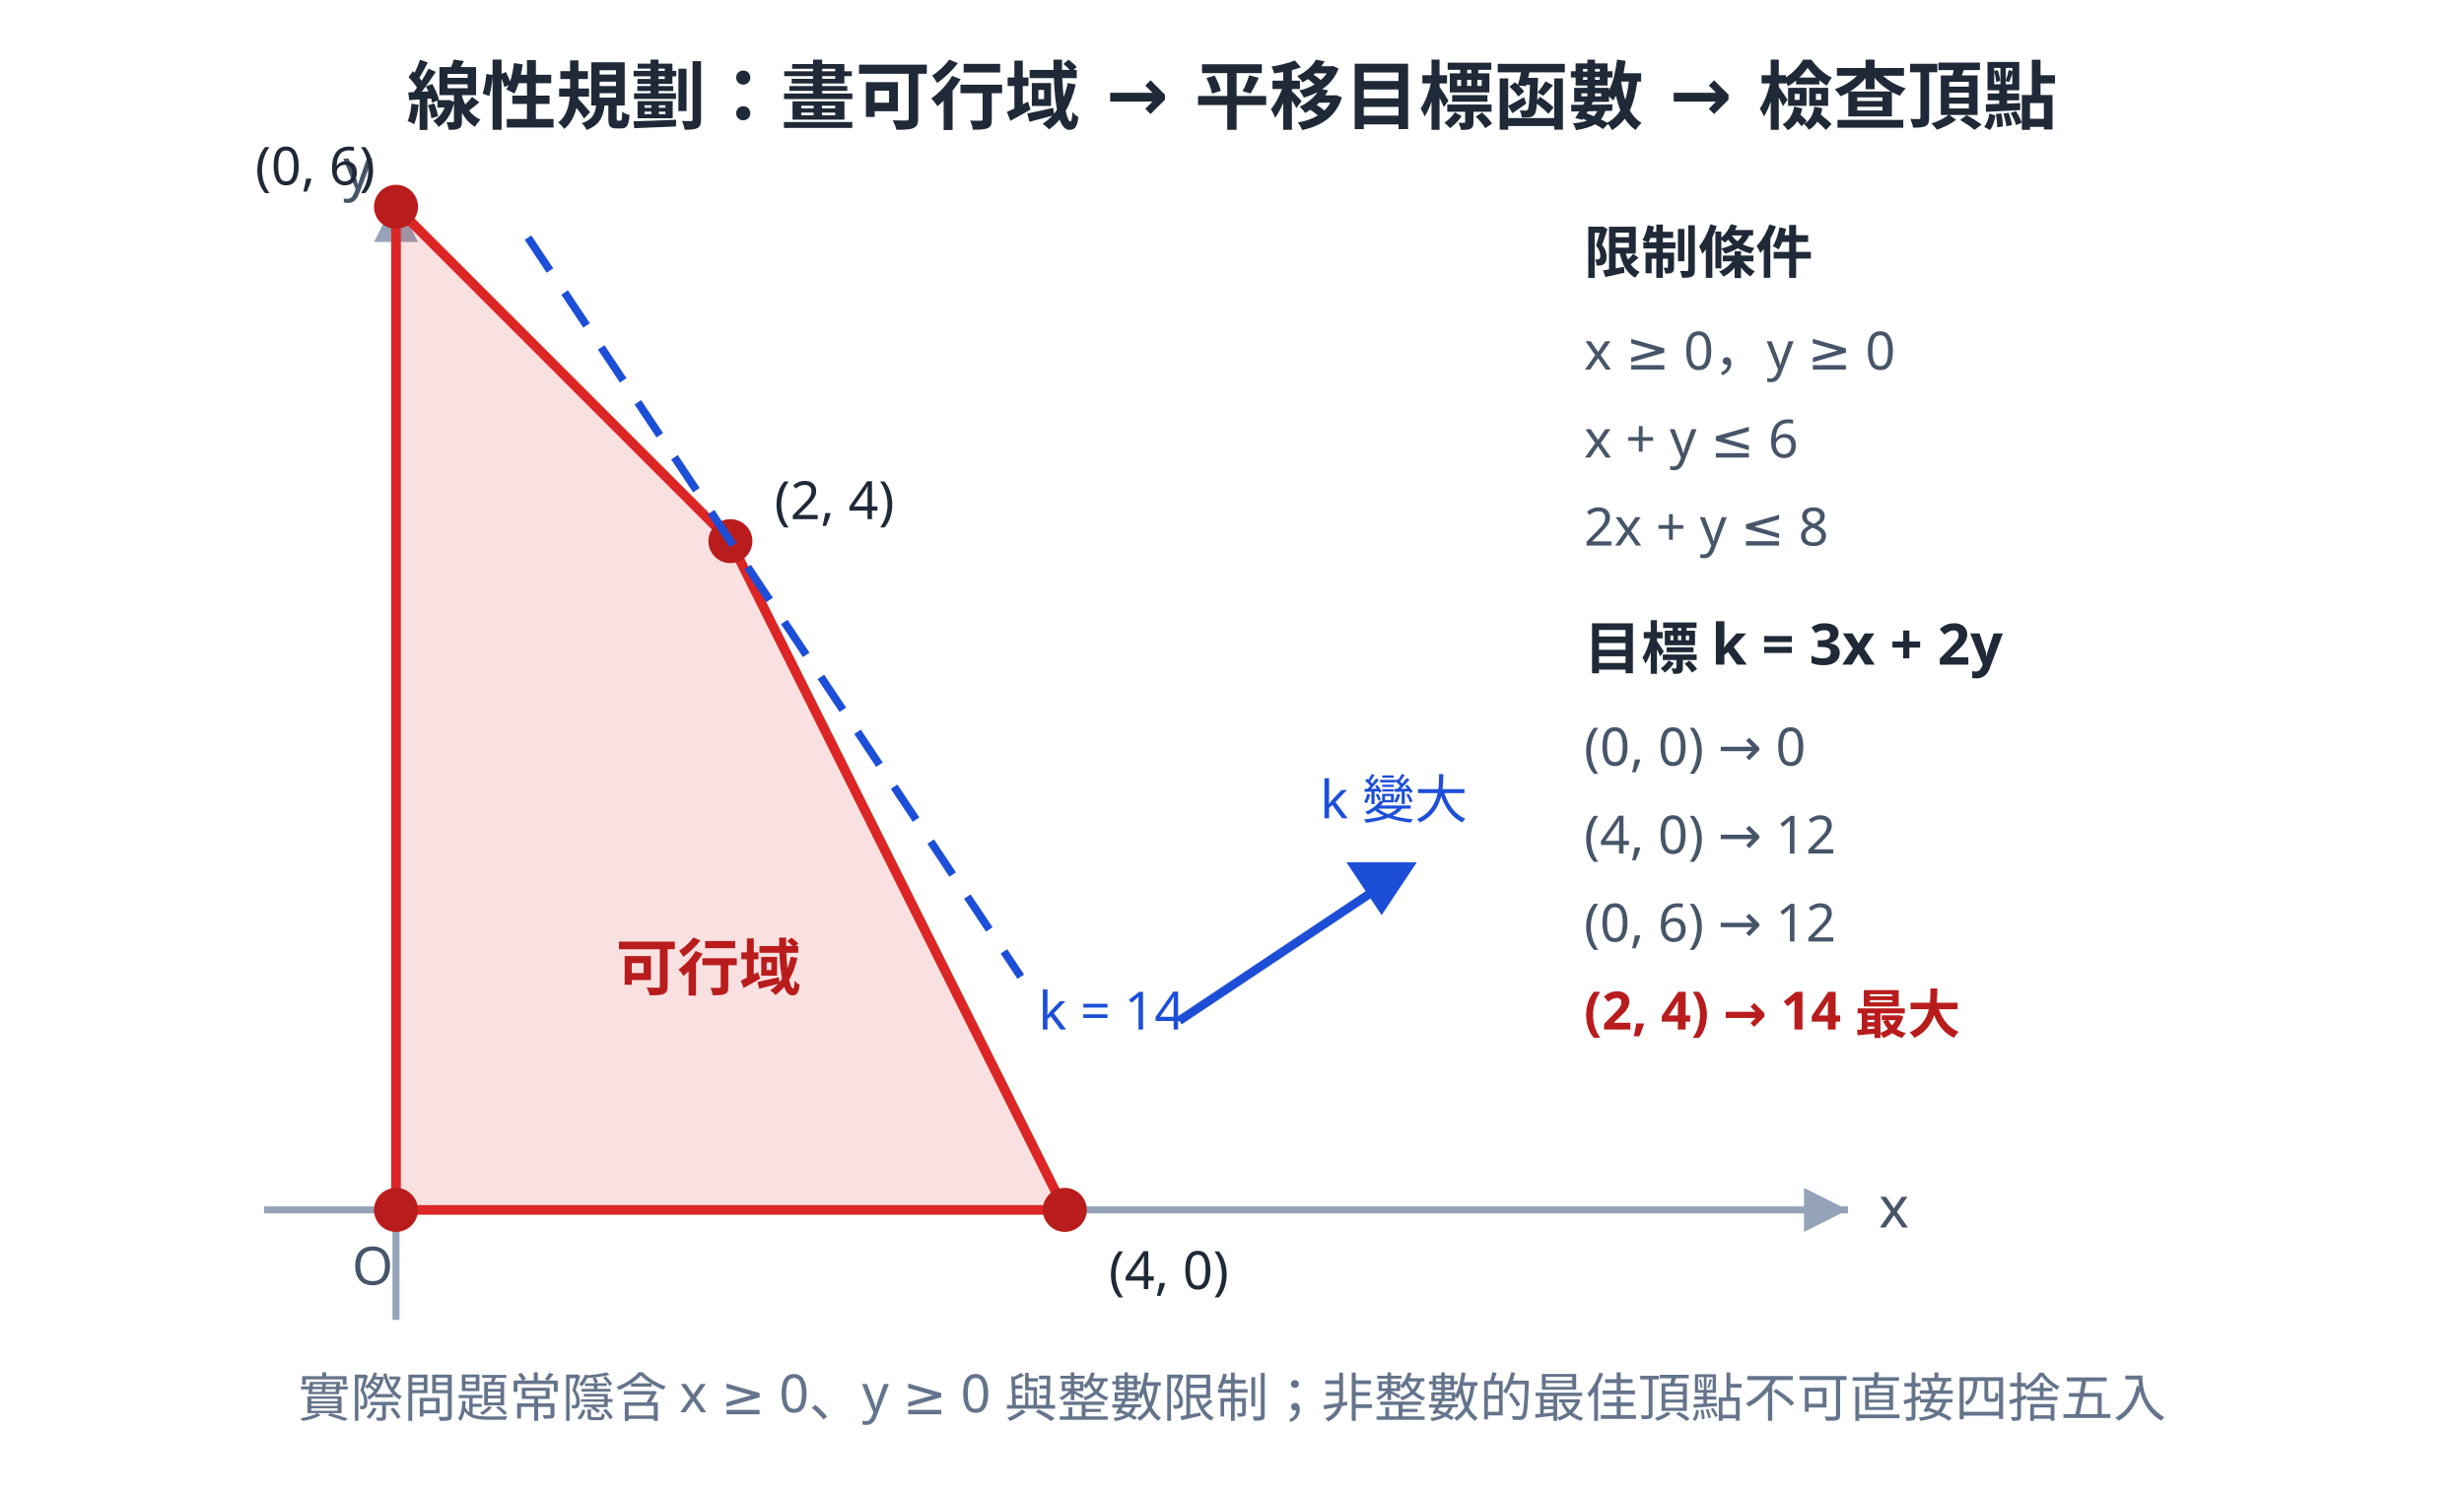
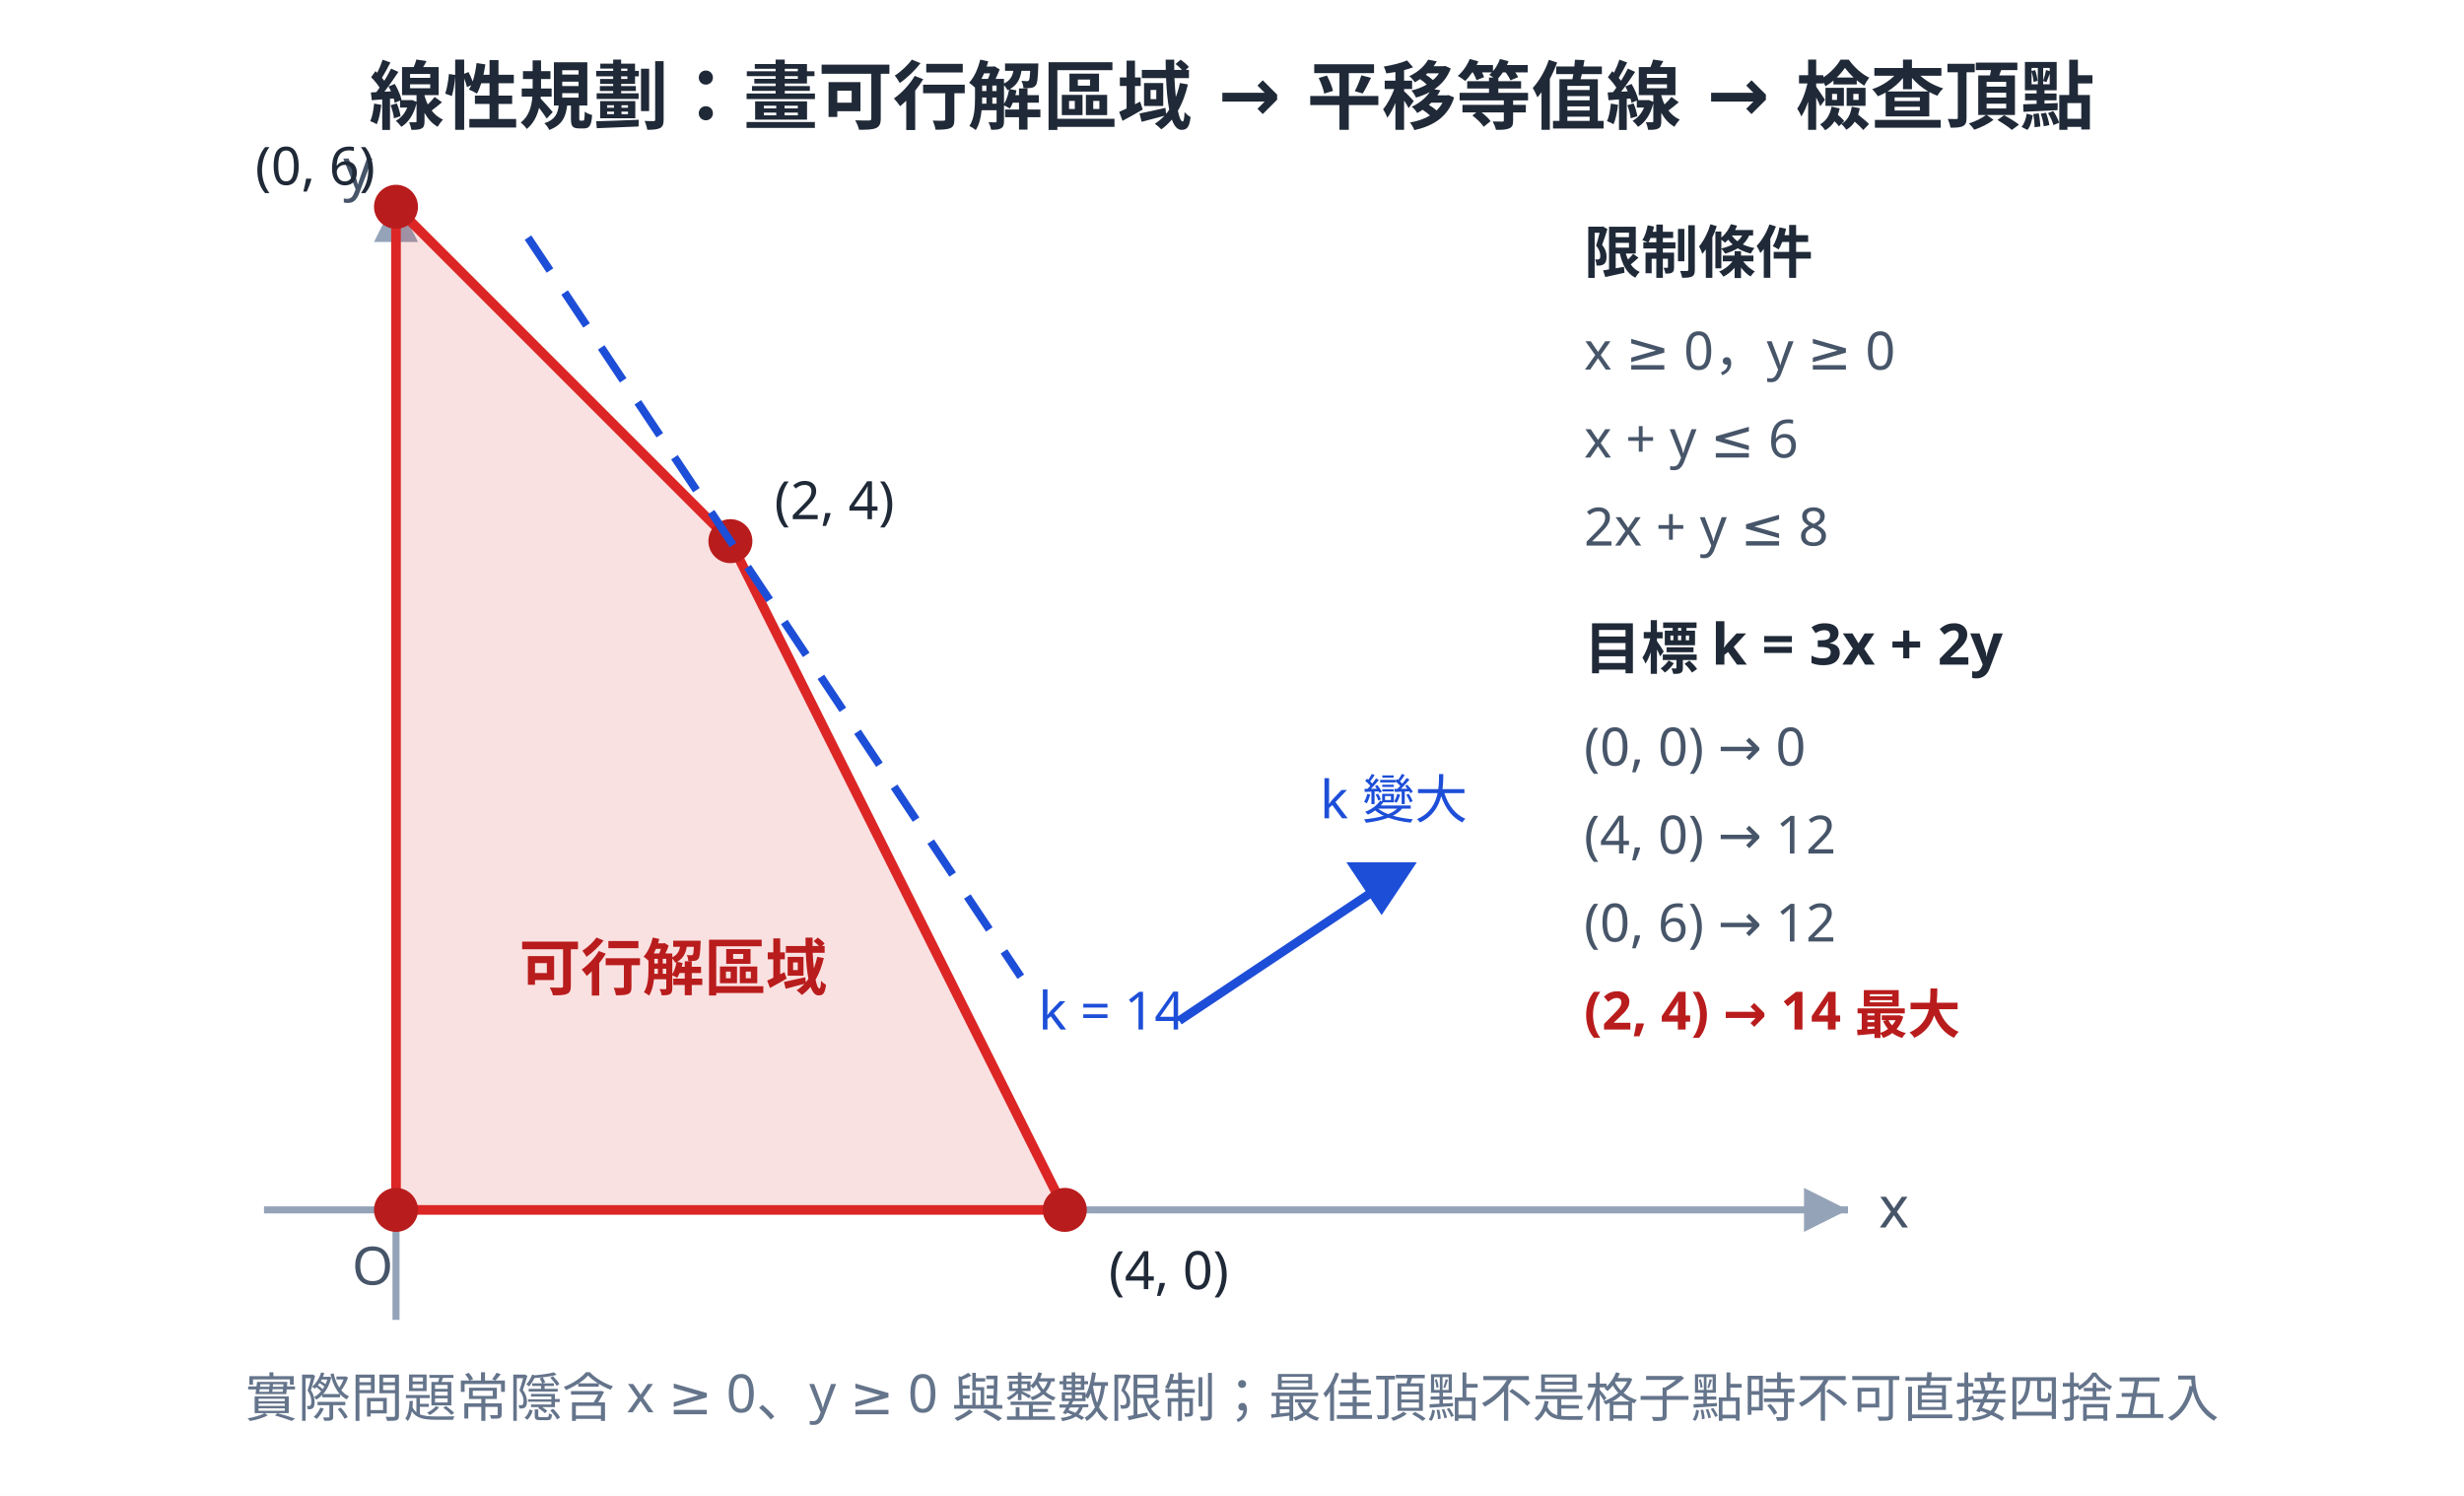
<svg xmlns="http://www.w3.org/2000/svg" viewBox="0 0 560 340" width="560" height="340" font-family="'Noto Sans TC','Microsoft JhengHei','Hiragino Sans',sans-serif">
  <rect width="560" height="340" fill="#ffffff" />
-   <text x="280" y="28" text-anchor="middle" font-size="17" font-weight="700" fill="#1f2937">線性規劃：畫可行域 → 平移目標函數 → 檢查頂點</text>
+   <text x="280" y="28" text-anchor="middle" font-size="17" font-weight="700" fill="#1f2937">線性規劃：畫可行解區域 → 平移等值線 → 檢查頂點</text>
  <line x1="60" y1="275" x2="420" y2="275" stroke="#94a3b8" stroke-width="1.6" />
  <polygon points="420,275 410,270 410,280" fill="#94a3b8" />
  <line x1="90" y1="300" x2="90" y2="45" stroke="#94a3b8" stroke-width="1.6" />
  <polygon points="90,45 85,55 95,55" fill="#94a3b8" />
  <text x="427" y="279" font-size="13" fill="#475569">x</text>
  <text x="78" y="43" font-size="13" fill="#475569">y</text>
  <text x="80" y="292" font-size="12" fill="#475569">O</text>
  <polygon points="90,275 242,275 166,123 90,47" fill="#dc2626" opacity="0.14" />
  <polyline points="90,275 242,275 166,123 90,47 90,275" fill="none" stroke="#dc2626" stroke-width="2.2" />
-   <text x="140" y="225" font-size="14" font-weight="700" fill="#b91c1c">可行域</text>
+   <text x="118" y="225" font-size="14" font-weight="700" fill="#b91c1c">可行解區域</text>
  <g fill="#b91c1c">
    <circle cx="90" cy="275" r="5" />
    <circle cx="242" cy="275" r="5" />
    <circle cx="166" cy="123" r="5" />
    <circle cx="90" cy="47" r="5" />
  </g>
  <text x="252" y="293" font-size="12" fill="#1f2937">(4, 0)</text>
  <text x="176" y="118" font-size="12" fill="#1f2937">(2, 4)</text>
  <text x="58" y="42" font-size="12" fill="#1f2937">(0, 6)</text>
  <line x1="120" y1="54" x2="232" y2="222" stroke="#1d4ed8" stroke-width="1.8" stroke-dasharray="9 6" />
  <text x="236" y="234" font-size="12" fill="#1d4ed8">k = 14</text>
  <line x1="268" y1="232" x2="316" y2="200" stroke="#1d4ed8" stroke-width="2" />
  <polygon points="322,196 306,196 314,208" fill="#1d4ed8" />
  <text x="300" y="186" font-size="12" fill="#1d4ed8">k 變大</text>
  <text x="360" y="62" font-size="13" font-weight="700" fill="#1f2937">限制條件</text>
  <g font-size="12" fill="#475569">
    <text x="360" y="84">x ≥ 0，y ≥ 0</text>
    <text x="360" y="104">x + y ≤ 6</text>
    <text x="360" y="124">2x + y ≤ 8</text>
  </g>
  <text x="360" y="152" font-size="13" font-weight="700" fill="#1f2937">目標 k = 3x + 2y</text>
  <g font-size="12" fill="#475569">
    <text x="360" y="174">(0, 0) → 0</text>
    <text x="360" y="194">(4, 0) → 12</text>
    <text x="360" y="214">(0, 6) → 12</text>
  </g>
  <text x="360" y="234" font-size="12" font-weight="700" fill="#b91c1c">(2, 4) → 14 最大</text>
-   <text x="280" y="322" text-anchor="middle" font-size="12" fill="#64748b">實際問題常隱含 x ≥ 0、y ≥ 0 與整數限制；非整數的最佳頂點不可直接四捨五入</text>
+   <text x="280" y="322" text-anchor="middle" font-size="12" fill="#64748b">實際問題常隱含 x ≥ 0、y ≥ 0 與整數限制；最佳頂點不是格子點時不可直接四捨五入</text>
</svg>
